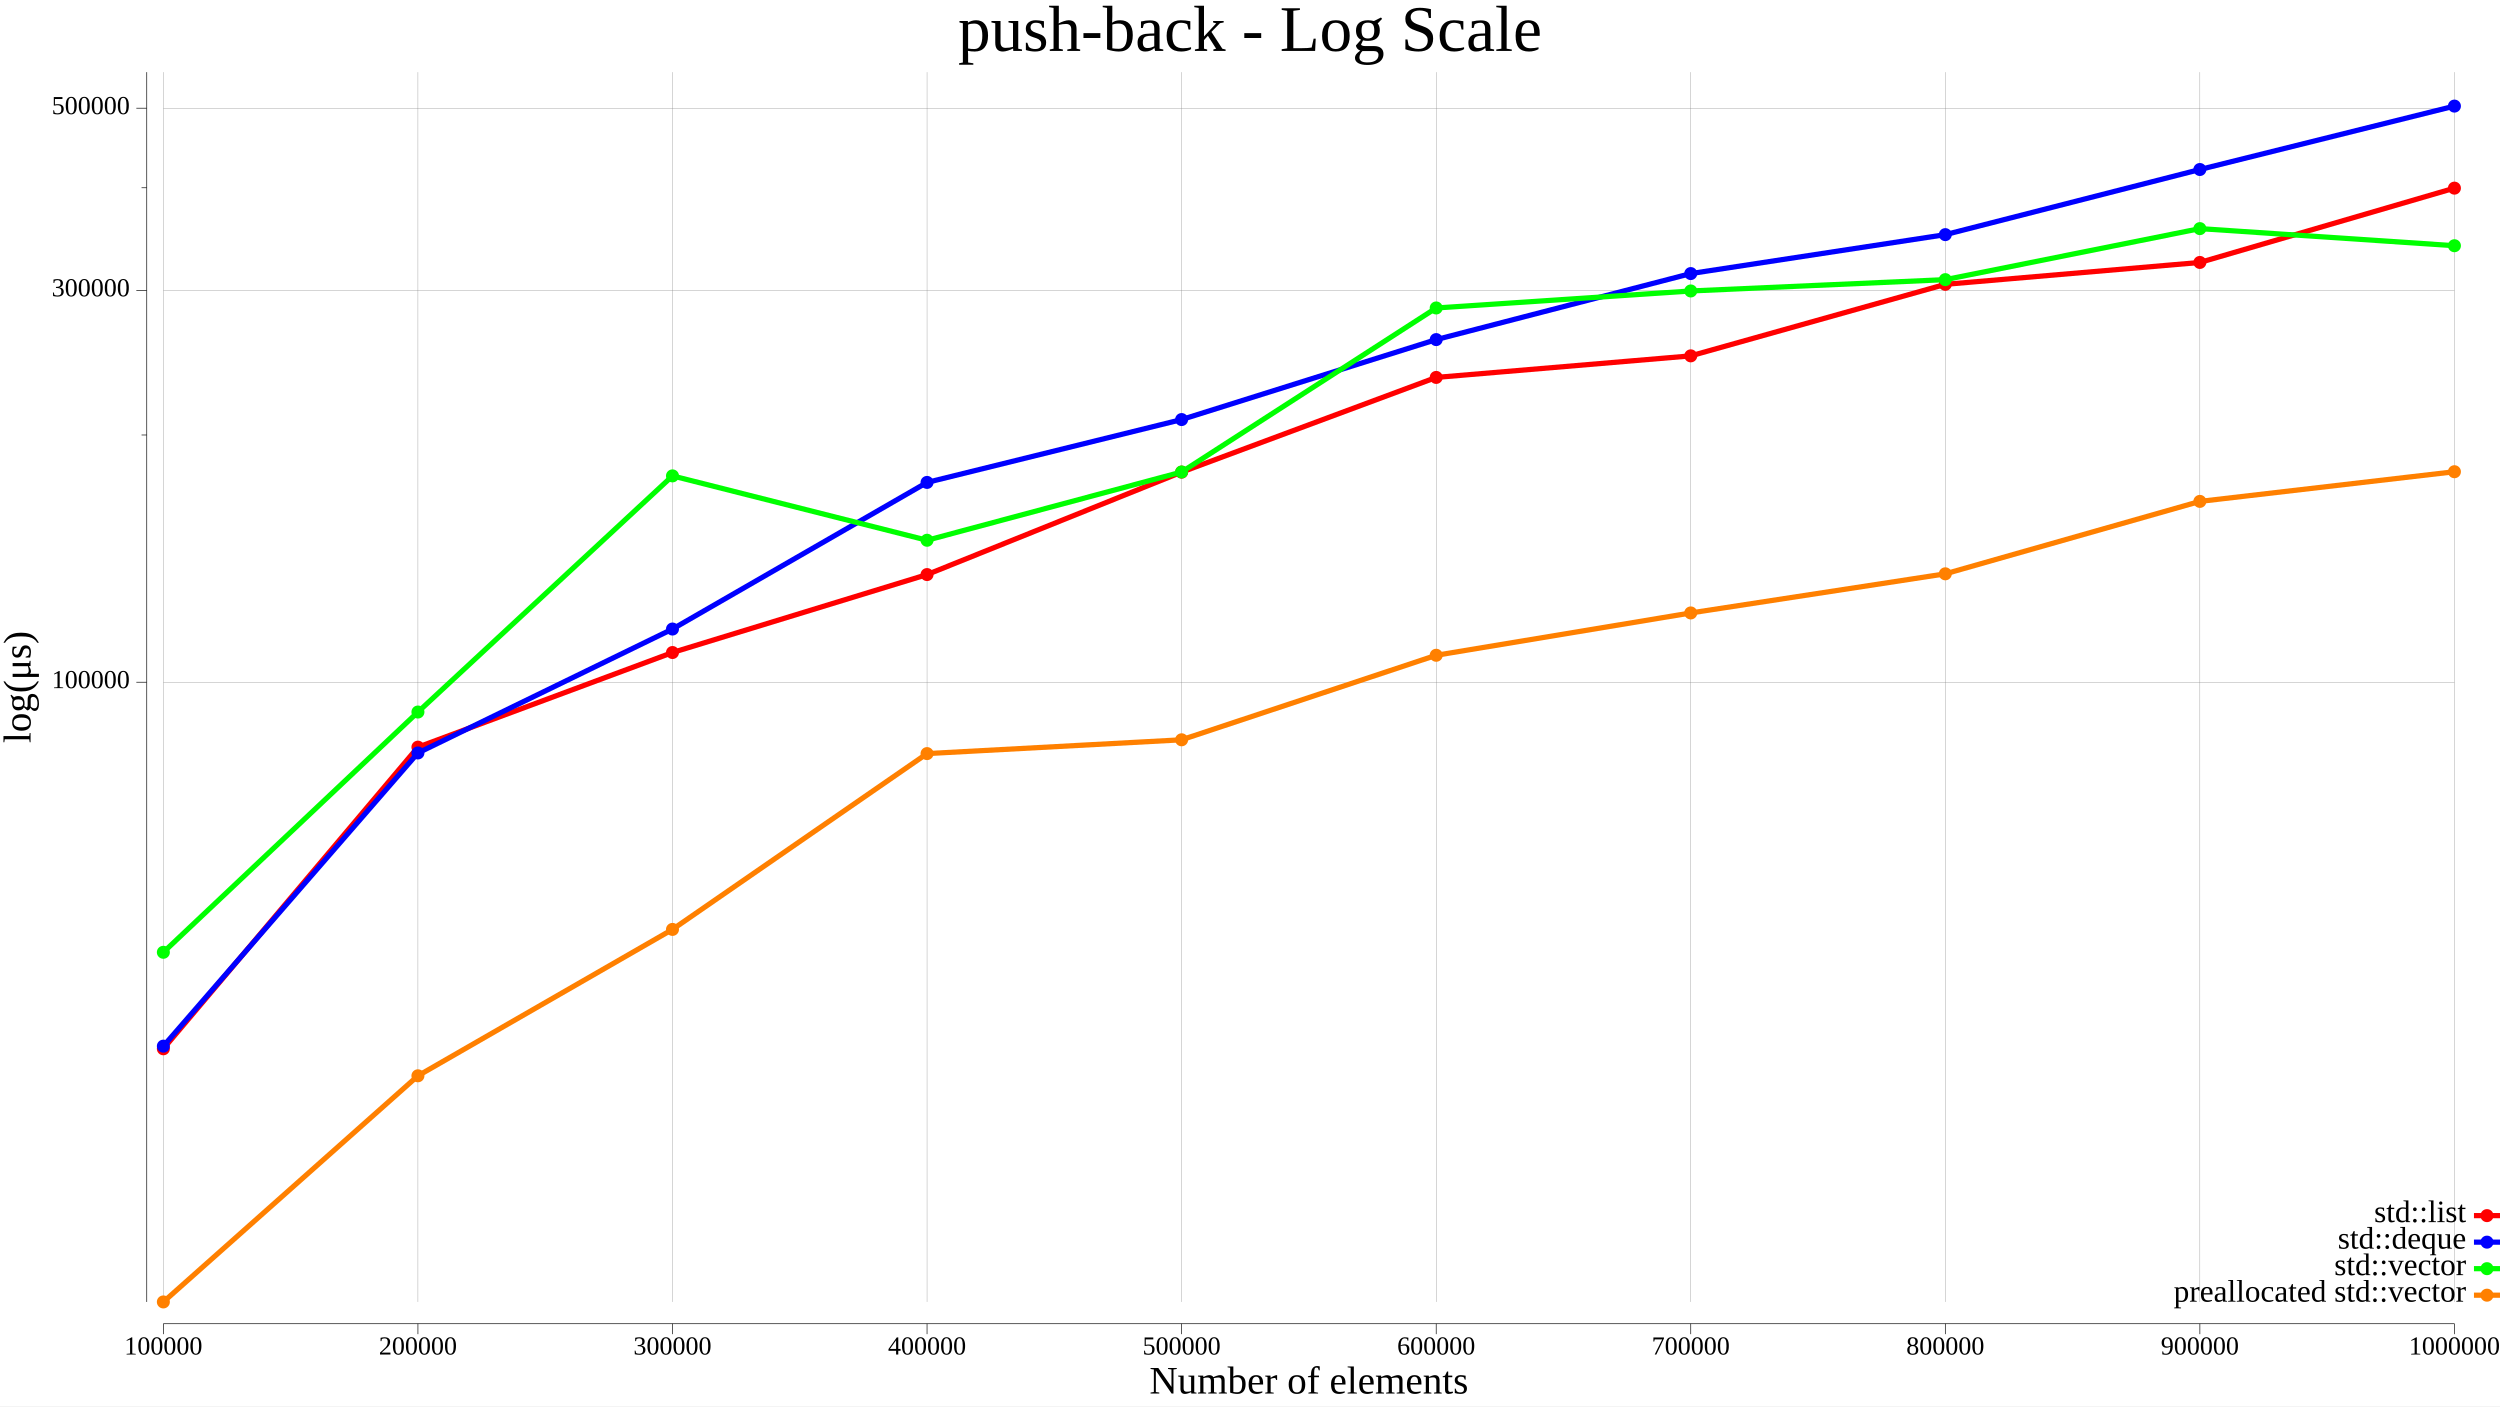
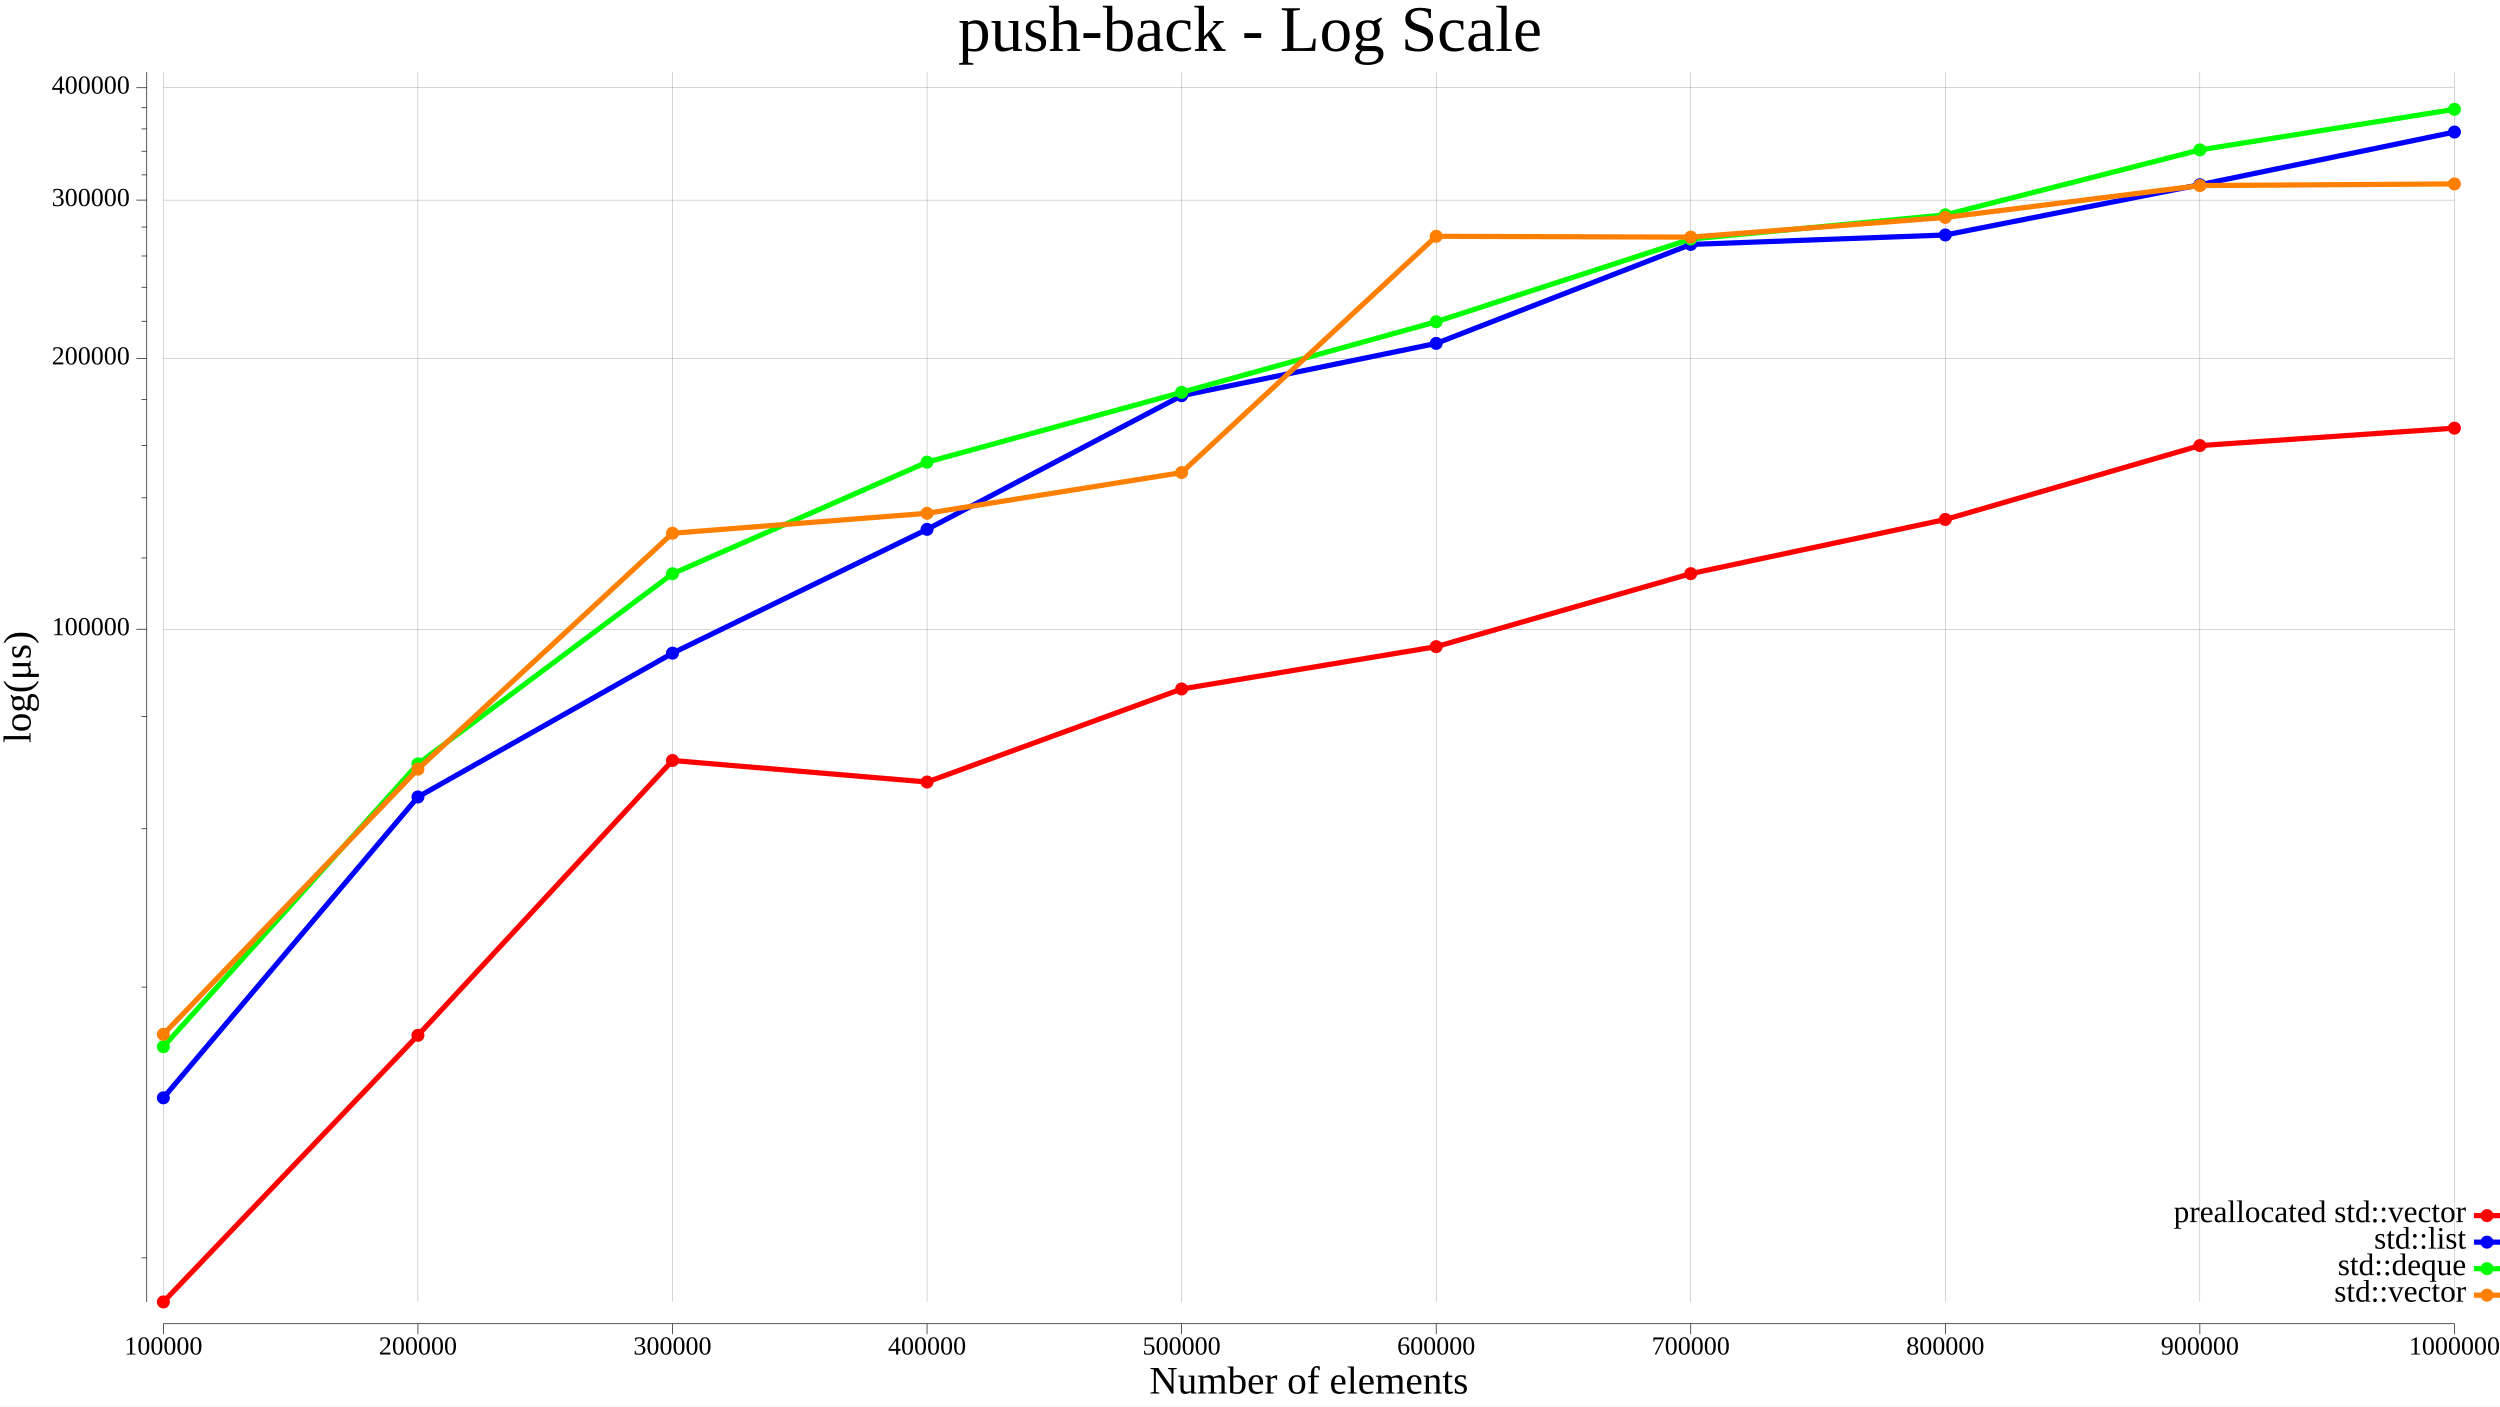
<svg xmlns="http://www.w3.org/2000/svg" width="1920pt" height="1080pt" viewBox="0 0 1920 1080">
  <g transform="scale(1, -1) translate(0, -1080)">
    <path d="M0,0L1920,0L1920,1080L0,1080Z" style="fill:#FFFFFF" />
    <text x="735.77" y="-1040.9" transform="scale(1, -1)" style="font-family:Liberation Serif;font-variant:normal;font-weight:normal;font-style:normal;font-size:50px">push-back - Log Scale</text>
    <text x="882.77" y="-9.756" transform="scale(1, -1)" style="font-family:Liberation Serif;font-variant:normal;font-weight:normal;font-style:normal;font-size:30px">Number of elements</text>
    <text x="95.462" y="-39.727" transform="scale(1, -1)" style="font-family:Liberation Serif;font-variant:normal;font-weight:normal;font-style:normal;font-size:20px">100000</text>
    <text x="290.97" y="-39.727" transform="scale(1, -1)" style="font-family:Liberation Serif;font-variant:normal;font-weight:normal;font-style:normal;font-size:20px">200000</text>
    <text x="486.47" y="-39.727" transform="scale(1, -1)" style="font-family:Liberation Serif;font-variant:normal;font-weight:normal;font-style:normal;font-size:20px">300000</text>
    <text x="681.97" y="-39.727" transform="scale(1, -1)" style="font-family:Liberation Serif;font-variant:normal;font-weight:normal;font-style:normal;font-size:20px">400000</text>
    <text x="877.48" y="-39.727" transform="scale(1, -1)" style="font-family:Liberation Serif;font-variant:normal;font-weight:normal;font-style:normal;font-size:20px">500000</text>
    <text x="1073" y="-39.727" transform="scale(1, -1)" style="font-family:Liberation Serif;font-variant:normal;font-weight:normal;font-style:normal;font-size:20px">600000</text>
    <text x="1268.5" y="-39.727" transform="scale(1, -1)" style="font-family:Liberation Serif;font-variant:normal;font-weight:normal;font-style:normal;font-size:20px">700000</text>
    <text x="1464" y="-39.727" transform="scale(1, -1)" style="font-family:Liberation Serif;font-variant:normal;font-weight:normal;font-style:normal;font-size:20px">800000</text>
    <text x="1659.5" y="-39.727" transform="scale(1, -1)" style="font-family:Liberation Serif;font-variant:normal;font-weight:normal;font-style:normal;font-size:20px">900000</text>
    <text x="1850" y="-39.727" transform="scale(1, -1)" style="font-family:Liberation Serif;font-variant:normal;font-weight:normal;font-style:normal;font-size:20px">1000000</text>
    <path d="M125.46,55.371L125.46,63.371" style="fill:none;stroke:#000000;stroke-width:0.5" />
    <path d="M320.97,55.371L320.97,63.371" style="fill:none;stroke:#000000;stroke-width:0.5" />
    <path d="M516.47,55.371L516.47,63.371" style="fill:none;stroke:#000000;stroke-width:0.5" />
    <path d="M711.97,55.371L711.97,63.371" style="fill:none;stroke:#000000;stroke-width:0.5" />
    <path d="M907.48,55.371L907.48,63.371" style="fill:none;stroke:#000000;stroke-width:0.5" />
    <path d="M1103,55.371L1103,63.371" style="fill:none;stroke:#000000;stroke-width:0.5" />
    <path d="M1298.5,55.371L1298.5,63.371" style="fill:none;stroke:#000000;stroke-width:0.5" />
    <path d="M1494,55.371L1494,63.371" style="fill:none;stroke:#000000;stroke-width:0.5" />
    <path d="M1689.5,55.371L1689.5,63.371" style="fill:none;stroke:#000000;stroke-width:0.5" />
    <path d="M1885,55.371L1885,63.371" style="fill:none;stroke:#000000;stroke-width:0.5" />
    <path d="M125.46,63.371L1885,63.371" style="fill:none;stroke:#000000;stroke-width:0.5" />
    <g transform="rotate(90)">
      <text x="509.33" y="23.467" transform="scale(1, -1)" style="font-family:Liberation Serif;font-variant:normal;font-weight:normal;font-style:normal;font-size:30px">log(μs)</text>
    </g>
-     <text x="39.712" y="-551.49" transform="scale(1, -1)" style="font-family:Liberation Serif;font-variant:normal;font-weight:normal;font-style:normal;font-size:20px">100000</text>
-     <text x="39.712" y="-852.42" transform="scale(1, -1)" style="font-family:Liberation Serif;font-variant:normal;font-weight:normal;font-style:normal;font-size:20px">300000</text>
-     <text x="39.712" y="-992.34" transform="scale(1, -1)" style="font-family:Liberation Serif;font-variant:normal;font-weight:normal;font-style:normal;font-size:20px">500000</text>
-     <path d="M104.71,556.06L112.71,556.06" style="fill:none;stroke:#000000;stroke-width:0.5" />
-     <path d="M104.71,856.99L112.71,856.99" style="fill:none;stroke:#000000;stroke-width:0.5" />
-     <path d="M104.71,996.91L112.71,996.91" style="fill:none;stroke:#000000;stroke-width:0.5" />
-     <path d="M108.71,745.93L112.71,745.93" style="fill:none;stroke:#000000;stroke-width:0.5" />
-     <path d="M108.71,935.79L112.71,935.79" style="fill:none;stroke:#000000;stroke-width:0.5" />
+     <text x="39.712" y="-592.19" transform="scale(1, -1)" style="font-family:Liberation Serif;font-variant:normal;font-weight:normal;font-style:normal;font-size:20px">100000</text>
+     <text x="39.712" y="-800.12" transform="scale(1, -1)" style="font-family:Liberation Serif;font-variant:normal;font-weight:normal;font-style:normal;font-size:20px">200000</text>
+     <text x="39.712" y="-921.76" transform="scale(1, -1)" style="font-family:Liberation Serif;font-variant:normal;font-weight:normal;font-style:normal;font-size:20px">300000</text>
+     <text x="39.712" y="-1008.1" transform="scale(1, -1)" style="font-family:Liberation Serif;font-variant:normal;font-weight:normal;font-style:normal;font-size:20px">400000</text>
+     <path d="M104.71,596.76L112.71,596.76" style="fill:none;stroke:#000000;stroke-width:0.5" />
+     <path d="M104.71,804.69L112.71,804.69" style="fill:none;stroke:#000000;stroke-width:0.5" />
+     <path d="M104.71,926.33L112.71,926.33" style="fill:none;stroke:#000000;stroke-width:0.5" />
+     <path d="M104.71,1012.6L112.71,1012.6" style="fill:none;stroke:#000000;stroke-width:0.5" />
+     <path d="M108.71,113.96L112.71,113.96" style="fill:none;stroke:#000000;stroke-width:0.5" />
+     <path d="M108.71,321.89L112.71,321.89" style="fill:none;stroke:#000000;stroke-width:0.5" />
+     <path d="M108.71,443.52L112.71,443.52" style="fill:none;stroke:#000000;stroke-width:0.5" />
+     <path d="M108.71,529.82L112.71,529.82" style="fill:none;stroke:#000000;stroke-width:0.5" />
+     <path d="M108.71,651.46L112.71,651.46" style="fill:none;stroke:#000000;stroke-width:0.5" />
+     <path d="M108.71,697.7L112.71,697.7" style="fill:none;stroke:#000000;stroke-width:0.5" />
+     <path d="M108.71,737.75L112.71,737.75" style="fill:none;stroke:#000000;stroke-width:0.5" />
+     <path d="M108.71,773.09L112.71,773.09" style="fill:none;stroke:#000000;stroke-width:0.5" />
+     <path d="M108.71,833.29L112.71,833.29" style="fill:none;stroke:#000000;stroke-width:0.5" />
+     <path d="M108.71,859.39L112.71,859.39" style="fill:none;stroke:#000000;stroke-width:0.5" />
+     <path d="M108.71,883.4L112.71,883.4" style="fill:none;stroke:#000000;stroke-width:0.5" />
+     <path d="M108.71,905.63L112.71,905.63" style="fill:none;stroke:#000000;stroke-width:0.5" />
+     <path d="M108.71,945.69L112.71,945.69" style="fill:none;stroke:#000000;stroke-width:0.5" />
+     <path d="M108.71,963.87L112.71,963.87" style="fill:none;stroke:#000000;stroke-width:0.5" />
+     <path d="M108.71,981.02L112.71,981.02" style="fill:none;stroke:#000000;stroke-width:0.5" />
+     <path d="M108.71,997.24L112.71,997.24" style="fill:none;stroke:#000000;stroke-width:0.5" />
    <path d="M112.71,80.11L112.71,1024.6" style="fill:none;stroke:#000000;stroke-width:0.5" />
    <path d="M125.46,80.11L125.46,1024.6" style="fill:none;stroke:#808080;stroke-width:0.25" />
    <path d="M320.97,80.11L320.97,1024.6" style="fill:none;stroke:#808080;stroke-width:0.25" />
    <path d="M516.47,80.11L516.47,1024.6" style="fill:none;stroke:#808080;stroke-width:0.25" />
    <path d="M711.97,80.11L711.97,1024.6" style="fill:none;stroke:#808080;stroke-width:0.25" />
    <path d="M907.48,80.11L907.48,1024.6" style="fill:none;stroke:#808080;stroke-width:0.25" />
    <path d="M1103,80.11L1103,1024.6" style="fill:none;stroke:#808080;stroke-width:0.25" />
    <path d="M1298.5,80.11L1298.5,1024.6" style="fill:none;stroke:#808080;stroke-width:0.25" />
    <path d="M1494,80.11L1494,1024.6" style="fill:none;stroke:#808080;stroke-width:0.25" />
    <path d="M1689.5,80.11L1689.5,1024.6" style="fill:none;stroke:#808080;stroke-width:0.25" />
    <path d="M1885,80.11L1885,1024.6" style="fill:none;stroke:#808080;stroke-width:0.25" />
-     <path d="M125.46,556.06L1885,556.06" style="fill:none;stroke:#808080;stroke-width:0.25" />
-     <path d="M125.46,856.99L1885,856.99" style="fill:none;stroke:#808080;stroke-width:0.25" />
-     <path d="M125.46,996.91L1885,996.91" style="fill:none;stroke:#808080;stroke-width:0.25" />
-     <path d="M125.46,274.54L320.97,506.18L516.47,578.86L711.97,638.73L907.48,717.41L1103,790.14L1298.5,806.7L1494,861.63L1689.5,878.44L1885,935.51" style="fill:none;stroke:#FF0000;stroke-width:4" />
-     <path d="M130.46,274.54A5,5 0 1 1 120.46,274.54A5,5 0 1 1 130.46,274.54Z" style="fill:#FF0000" />
-     <path d="M325.97,506.18A5,5 0 1 1 315.97,506.18A5,5 0 1 1 325.97,506.18Z" style="fill:#FF0000" />
-     <path d="M521.47,578.86A5,5 0 1 1 511.47,578.86A5,5 0 1 1 521.47,578.86Z" style="fill:#FF0000" />
-     <path d="M716.97,638.73A5,5 0 1 1 706.97,638.73A5,5 0 1 1 716.97,638.73Z" style="fill:#FF0000" />
-     <path d="M912.48,717.41A5,5 0 1 1 902.48,717.41A5,5 0 1 1 912.48,717.41Z" style="fill:#FF0000" />
-     <path d="M1108,790.14A5,5 0 1 1 1098,790.14A5,5 0 1 1 1108,790.14Z" style="fill:#FF0000" />
-     <path d="M1303.5,806.7A5,5 0 1 1 1293.5,806.7A5,5 0 1 1 1303.5,806.7Z" style="fill:#FF0000" />
-     <path d="M1499,861.63A5,5 0 1 1 1489,861.63A5,5 0 1 1 1499,861.63Z" style="fill:#FF0000" />
-     <path d="M1694.5,878.44A5,5 0 1 1 1684.5,878.44A5,5 0 1 1 1694.5,878.44Z" style="fill:#FF0000" />
-     <path d="M1890,935.51A5,5 0 1 1 1880,935.51A5,5 0 1 1 1890,935.51Z" style="fill:#FF0000" />
-     <path d="M125.46,276.56L320.97,501.73L516.47,596.9L711.97,709.5L907.48,757.78L1103,819.19L1298.5,869.9L1494,899.8L1689.5,949.82L1885,998.52" style="fill:none;stroke:#0000FF;stroke-width:4" />
-     <path d="M130.46,276.56A5,5 0 1 1 120.46,276.56A5,5 0 1 1 130.46,276.56Z" style="fill:#0000FF" />
-     <path d="M325.97,501.73A5,5 0 1 1 315.97,501.73A5,5 0 1 1 325.97,501.73Z" style="fill:#0000FF" />
-     <path d="M521.47,596.9A5,5 0 1 1 511.47,596.9A5,5 0 1 1 521.47,596.9Z" style="fill:#0000FF" />
-     <path d="M716.97,709.5A5,5 0 1 1 706.97,709.5A5,5 0 1 1 716.97,709.5Z" style="fill:#0000FF" />
-     <path d="M912.48,757.78A5,5 0 1 1 902.48,757.78A5,5 0 1 1 912.48,757.78Z" style="fill:#0000FF" />
-     <path d="M1108,819.19A5,5 0 1 1 1098,819.19A5,5 0 1 1 1108,819.19Z" style="fill:#0000FF" />
-     <path d="M1303.5,869.9A5,5 0 1 1 1293.5,869.9A5,5 0 1 1 1303.5,869.9Z" style="fill:#0000FF" />
-     <path d="M1499,899.8A5,5 0 1 1 1489,899.8A5,5 0 1 1 1499,899.8Z" style="fill:#0000FF" />
-     <path d="M1694.5,949.82A5,5 0 1 1 1684.5,949.82A5,5 0 1 1 1694.5,949.82Z" style="fill:#0000FF" />
-     <path d="M1890,998.52A5,5 0 1 1 1880,998.52A5,5 0 1 1 1890,998.52Z" style="fill:#0000FF" />
-     <path d="M125.46,348.64L320.97,533.16L516.47,714.52L711.97,665.08L907.48,717.51L1103,843.48L1298.5,856.54L1494,865.23L1689.5,904.42L1885,891.29" style="fill:none;stroke:#00FF00;stroke-width:4" />
-     <path d="M130.46,348.64A5,5 0 1 1 120.46,348.64A5,5 0 1 1 130.46,348.64Z" style="fill:#00FF00" />
-     <path d="M325.97,533.16A5,5 0 1 1 315.97,533.16A5,5 0 1 1 325.97,533.16Z" style="fill:#00FF00" />
-     <path d="M521.47,714.52A5,5 0 1 1 511.47,714.52A5,5 0 1 1 521.47,714.52Z" style="fill:#00FF00" />
-     <path d="M716.97,665.08A5,5 0 1 1 706.97,665.08A5,5 0 1 1 716.97,665.08Z" style="fill:#00FF00" />
-     <path d="M912.48,717.51A5,5 0 1 1 902.48,717.51A5,5 0 1 1 912.48,717.51Z" style="fill:#00FF00" />
-     <path d="M1108,843.48A5,5 0 1 1 1098,843.48A5,5 0 1 1 1108,843.48Z" style="fill:#00FF00" />
-     <path d="M1303.5,856.54A5,5 0 1 1 1293.5,856.54A5,5 0 1 1 1303.5,856.54Z" style="fill:#00FF00" />
-     <path d="M1499,865.23A5,5 0 1 1 1489,865.23A5,5 0 1 1 1499,865.23Z" style="fill:#00FF00" />
-     <path d="M1694.5,904.42A5,5 0 1 1 1684.5,904.42A5,5 0 1 1 1694.5,904.42Z" style="fill:#00FF00" />
-     <path d="M1890,891.29A5,5 0 1 1 1880,891.29A5,5 0 1 1 1890,891.29Z" style="fill:#00FF00" />
-     <path d="M125.46,80.11L320.97,253.79L516.47,366.21L711.97,501.24L907.48,511.84L1103,576.75L1298.5,609.26L1494,639.31L1689.5,694.93L1885,717.72" style="fill:none;stroke:#FF8000;stroke-width:4" />
-     <path d="M130.46,80.11A5,5 0 1 1 120.46,80.11A5,5 0 1 1 130.46,80.11Z" style="fill:#FF8000" />
-     <path d="M325.97,253.79A5,5 0 1 1 315.97,253.79A5,5 0 1 1 325.97,253.79Z" style="fill:#FF8000" />
-     <path d="M521.47,366.21A5,5 0 1 1 511.47,366.21A5,5 0 1 1 521.47,366.21Z" style="fill:#FF8000" />
-     <path d="M716.97,501.24A5,5 0 1 1 706.97,501.24A5,5 0 1 1 716.97,501.24Z" style="fill:#FF8000" />
-     <path d="M912.48,511.84A5,5 0 1 1 902.48,511.84A5,5 0 1 1 912.48,511.84Z" style="fill:#FF8000" />
-     <path d="M1108,576.75A5,5 0 1 1 1098,576.75A5,5 0 1 1 1108,576.75Z" style="fill:#FF8000" />
-     <path d="M1303.5,609.26A5,5 0 1 1 1293.5,609.26A5,5 0 1 1 1303.5,609.26Z" style="fill:#FF8000" />
-     <path d="M1499,639.31A5,5 0 1 1 1489,639.31A5,5 0 1 1 1499,639.31Z" style="fill:#FF8000" />
-     <path d="M1694.5,694.93A5,5 0 1 1 1684.5,694.93A5,5 0 1 1 1694.5,694.93Z" style="fill:#FF8000" />
-     <path d="M1890,717.72A5,5 0 1 1 1880,717.72A5,5 0 1 1 1890,717.72Z" style="fill:#FF8000" />
+     <path d="M125.46,596.76L1885,596.76" style="fill:none;stroke:#808080;stroke-width:0.25" />
+     <path d="M125.46,804.69L1885,804.69" style="fill:none;stroke:#808080;stroke-width:0.25" />
+     <path d="M125.46,926.33L1885,926.33" style="fill:none;stroke:#808080;stroke-width:0.25" />
+     <path d="M125.46,1012.6L1885,1012.6" style="fill:none;stroke:#808080;stroke-width:0.25" />
+     <path d="M125.46,80.11L320.97,284.88L516.47,495.95L711.97,479.4L907.48,550.87L1103,583.37L1298.5,639.44L1494,681.04L1689.5,737.8L1885,751.19" style="fill:none;stroke:#FF0000;stroke-width:4" />
+     <path d="M130.46,80.11A5,5 0 1 1 120.46,80.11A5,5 0 1 1 130.46,80.11Z" style="fill:#FF0000" />
+     <path d="M325.97,284.88A5,5 0 1 1 315.97,284.88A5,5 0 1 1 325.97,284.88Z" style="fill:#FF0000" />
+     <path d="M521.47,495.95A5,5 0 1 1 511.47,495.95A5,5 0 1 1 521.47,495.95Z" style="fill:#FF0000" />
+     <path d="M716.97,479.4A5,5 0 1 1 706.97,479.4A5,5 0 1 1 716.97,479.4Z" style="fill:#FF0000" />
+     <path d="M912.48,550.87A5,5 0 1 1 902.48,550.87A5,5 0 1 1 912.48,550.87Z" style="fill:#FF0000" />
+     <path d="M1108,583.37A5,5 0 1 1 1098,583.37A5,5 0 1 1 1108,583.37Z" style="fill:#FF0000" />
+     <path d="M1303.5,639.44A5,5 0 1 1 1293.5,639.44A5,5 0 1 1 1303.5,639.44Z" style="fill:#FF0000" />
+     <path d="M1499,681.04A5,5 0 1 1 1489,681.04A5,5 0 1 1 1499,681.04Z" style="fill:#FF0000" />
+     <path d="M1694.5,737.8A5,5 0 1 1 1684.5,737.8A5,5 0 1 1 1694.5,737.8Z" style="fill:#FF0000" />
+     <path d="M1890,751.19A5,5 0 1 1 1880,751.19A5,5 0 1 1 1890,751.19Z" style="fill:#FF0000" />
+     <path d="M125.46,236.87L320.97,467.93L516.47,578.38L711.97,673.46L907.48,776.12L1103,816.26L1298.5,892.27L1494,899.54L1689.5,938.13L1885,978.6" style="fill:none;stroke:#0000FF;stroke-width:4" />
+     <path d="M130.46,236.87A5,5 0 1 1 120.46,236.87A5,5 0 1 1 130.46,236.87Z" style="fill:#0000FF" />
+     <path d="M325.97,467.93A5,5 0 1 1 315.97,467.93A5,5 0 1 1 325.97,467.93Z" style="fill:#0000FF" />
+     <path d="M521.47,578.38A5,5 0 1 1 511.47,578.38A5,5 0 1 1 521.47,578.38Z" style="fill:#0000FF" />
+     <path d="M716.97,673.46A5,5 0 1 1 706.97,673.46A5,5 0 1 1 716.97,673.46Z" style="fill:#0000FF" />
+     <path d="M912.48,776.12A5,5 0 1 1 902.48,776.12A5,5 0 1 1 912.48,776.12Z" style="fill:#0000FF" />
+     <path d="M1108,816.26A5,5 0 1 1 1098,816.26A5,5 0 1 1 1108,816.26Z" style="fill:#0000FF" />
+     <path d="M1303.5,892.27A5,5 0 1 1 1293.5,892.27A5,5 0 1 1 1303.5,892.27Z" style="fill:#0000FF" />
+     <path d="M1499,899.54A5,5 0 1 1 1489,899.54A5,5 0 1 1 1499,899.54Z" style="fill:#0000FF" />
+     <path d="M1694.5,938.13A5,5 0 1 1 1684.5,938.13A5,5 0 1 1 1694.5,938.13Z" style="fill:#0000FF" />
+     <path d="M1890,978.6A5,5 0 1 1 1880,978.6A5,5 0 1 1 1890,978.6Z" style="fill:#0000FF" />
+     <path d="M125.46,276.12L320.97,493.32L516.47,639.36L711.97,725.07L907.48,778.69L1103,832.92L1298.5,896.43L1494,914.98L1689.5,964.88L1885,996.04" style="fill:none;stroke:#00FF00;stroke-width:4" />
+     <path d="M130.46,276.12A5,5 0 1 1 120.46,276.12A5,5 0 1 1 130.46,276.12Z" style="fill:#00FF00" />
+     <path d="M325.97,493.32A5,5 0 1 1 315.97,493.32A5,5 0 1 1 325.97,493.32Z" style="fill:#00FF00" />
+     <path d="M521.47,639.36A5,5 0 1 1 511.47,639.36A5,5 0 1 1 521.47,639.36Z" style="fill:#00FF00" />
+     <path d="M716.97,725.07A5,5 0 1 1 706.97,725.07A5,5 0 1 1 716.97,725.07Z" style="fill:#00FF00" />
+     <path d="M912.48,778.69A5,5 0 1 1 902.48,778.69A5,5 0 1 1 912.48,778.69Z" style="fill:#00FF00" />
+     <path d="M1108,832.92A5,5 0 1 1 1098,832.92A5,5 0 1 1 1108,832.92Z" style="fill:#00FF00" />
+     <path d="M1303.5,896.43A5,5 0 1 1 1293.5,896.43A5,5 0 1 1 1303.5,896.43Z" style="fill:#00FF00" />
+     <path d="M1499,914.98A5,5 0 1 1 1489,914.98A5,5 0 1 1 1499,914.98Z" style="fill:#00FF00" />
+     <path d="M1694.5,964.88A5,5 0 1 1 1684.5,964.88A5,5 0 1 1 1694.5,964.88Z" style="fill:#00FF00" />
+     <path d="M1890,996.04A5,5 0 1 1 1880,996.04A5,5 0 1 1 1890,996.04Z" style="fill:#00FF00" />
+     <path d="M125.46,285.66L320.97,489.31L516.47,670.48L711.97,685.79L907.48,717.06L1103,898.53L1298.5,897.89L1494,913.01L1689.5,937.49L1885,938.75" style="fill:none;stroke:#FF8000;stroke-width:4" />
+     <path d="M130.46,285.66A5,5 0 1 1 120.46,285.66A5,5 0 1 1 130.46,285.66Z" style="fill:#FF8000" />
+     <path d="M325.97,489.31A5,5 0 1 1 315.97,489.31A5,5 0 1 1 325.97,489.31Z" style="fill:#FF8000" />
+     <path d="M521.47,670.48A5,5 0 1 1 511.47,670.48A5,5 0 1 1 521.47,670.48Z" style="fill:#FF8000" />
+     <path d="M716.97,685.79A5,5 0 1 1 706.97,685.79A5,5 0 1 1 716.97,685.79Z" style="fill:#FF8000" />
+     <path d="M912.48,717.06A5,5 0 1 1 902.48,717.06A5,5 0 1 1 912.48,717.06Z" style="fill:#FF8000" />
+     <path d="M1108,898.53A5,5 0 1 1 1098,898.53A5,5 0 1 1 1108,898.53Z" style="fill:#FF8000" />
+     <path d="M1303.5,897.89A5,5 0 1 1 1293.5,897.89A5,5 0 1 1 1303.5,897.89Z" style="fill:#FF8000" />
+     <path d="M1499,913.01A5,5 0 1 1 1489,913.01A5,5 0 1 1 1499,913.01Z" style="fill:#FF8000" />
+     <path d="M1694.5,937.49A5,5 0 1 1 1684.5,937.49A5,5 0 1 1 1694.5,937.49Z" style="fill:#FF8000" />
+     <path d="M1890,938.75A5,5 0 1 1 1880,938.75A5,5 0 1 1 1890,938.75Z" style="fill:#FF8000" />
    <path d="M1900,146.4L1920,146.4" style="fill:none;stroke:#FF0000;stroke-width:4" />
    <path d="M1915,146.4A5,5 0 1 1 1905,146.4A5,5 0 1 1 1915,146.4Z" style="fill:#FF0000" />
-     <text x="1823.3" y="-141.42" transform="scale(1, -1)" style="font-family:Liberation Serif;font-variant:normal;font-weight:normal;font-style:normal;font-size:24px">std::list</text>
+     <text x="1669.4" y="-141.42" transform="scale(1, -1)" style="font-family:Liberation Serif;font-variant:normal;font-weight:normal;font-style:normal;font-size:24px">preallocated std::vector</text>
    <path d="M1900,126.03L1920,126.03" style="fill:none;stroke:#0000FF;stroke-width:4" />
    <path d="M1915,126.03A5,5 0 1 1 1905,126.03A5,5 0 1 1 1915,126.03Z" style="fill:#0000FF" />
-     <text x="1795.4" y="-121.05" transform="scale(1, -1)" style="font-family:Liberation Serif;font-variant:normal;font-weight:normal;font-style:normal;font-size:24px">std::deque</text>
+     <text x="1823.3" y="-121.05" transform="scale(1, -1)" style="font-family:Liberation Serif;font-variant:normal;font-weight:normal;font-style:normal;font-size:24px">std::list</text>
    <path d="M1900,105.66L1920,105.66" style="fill:none;stroke:#00FF00;stroke-width:4" />
    <path d="M1915,105.66A5,5 0 1 1 1905,105.66A5,5 0 1 1 1915,105.66Z" style="fill:#00FF00" />
-     <text x="1792.7" y="-100.69" transform="scale(1, -1)" style="font-family:Liberation Serif;font-variant:normal;font-weight:normal;font-style:normal;font-size:24px">std::vector</text>
+     <text x="1795.4" y="-100.69" transform="scale(1, -1)" style="font-family:Liberation Serif;font-variant:normal;font-weight:normal;font-style:normal;font-size:24px">std::deque</text>
    <path d="M1900,85.294L1920,85.294" style="fill:none;stroke:#FF8000;stroke-width:4" />
    <path d="M1915,85.294A5,5 0 1 1 1905,85.294A5,5 0 1 1 1915,85.294Z" style="fill:#FF8000" />
-     <text x="1669.4" y="-80.319" transform="scale(1, -1)" style="font-family:Liberation Serif;font-variant:normal;font-weight:normal;font-style:normal;font-size:24px">preallocated std::vector</text>
+     <text x="1792.7" y="-80.319" transform="scale(1, -1)" style="font-family:Liberation Serif;font-variant:normal;font-weight:normal;font-style:normal;font-size:24px">std::vector</text>
  </g>
</svg>
